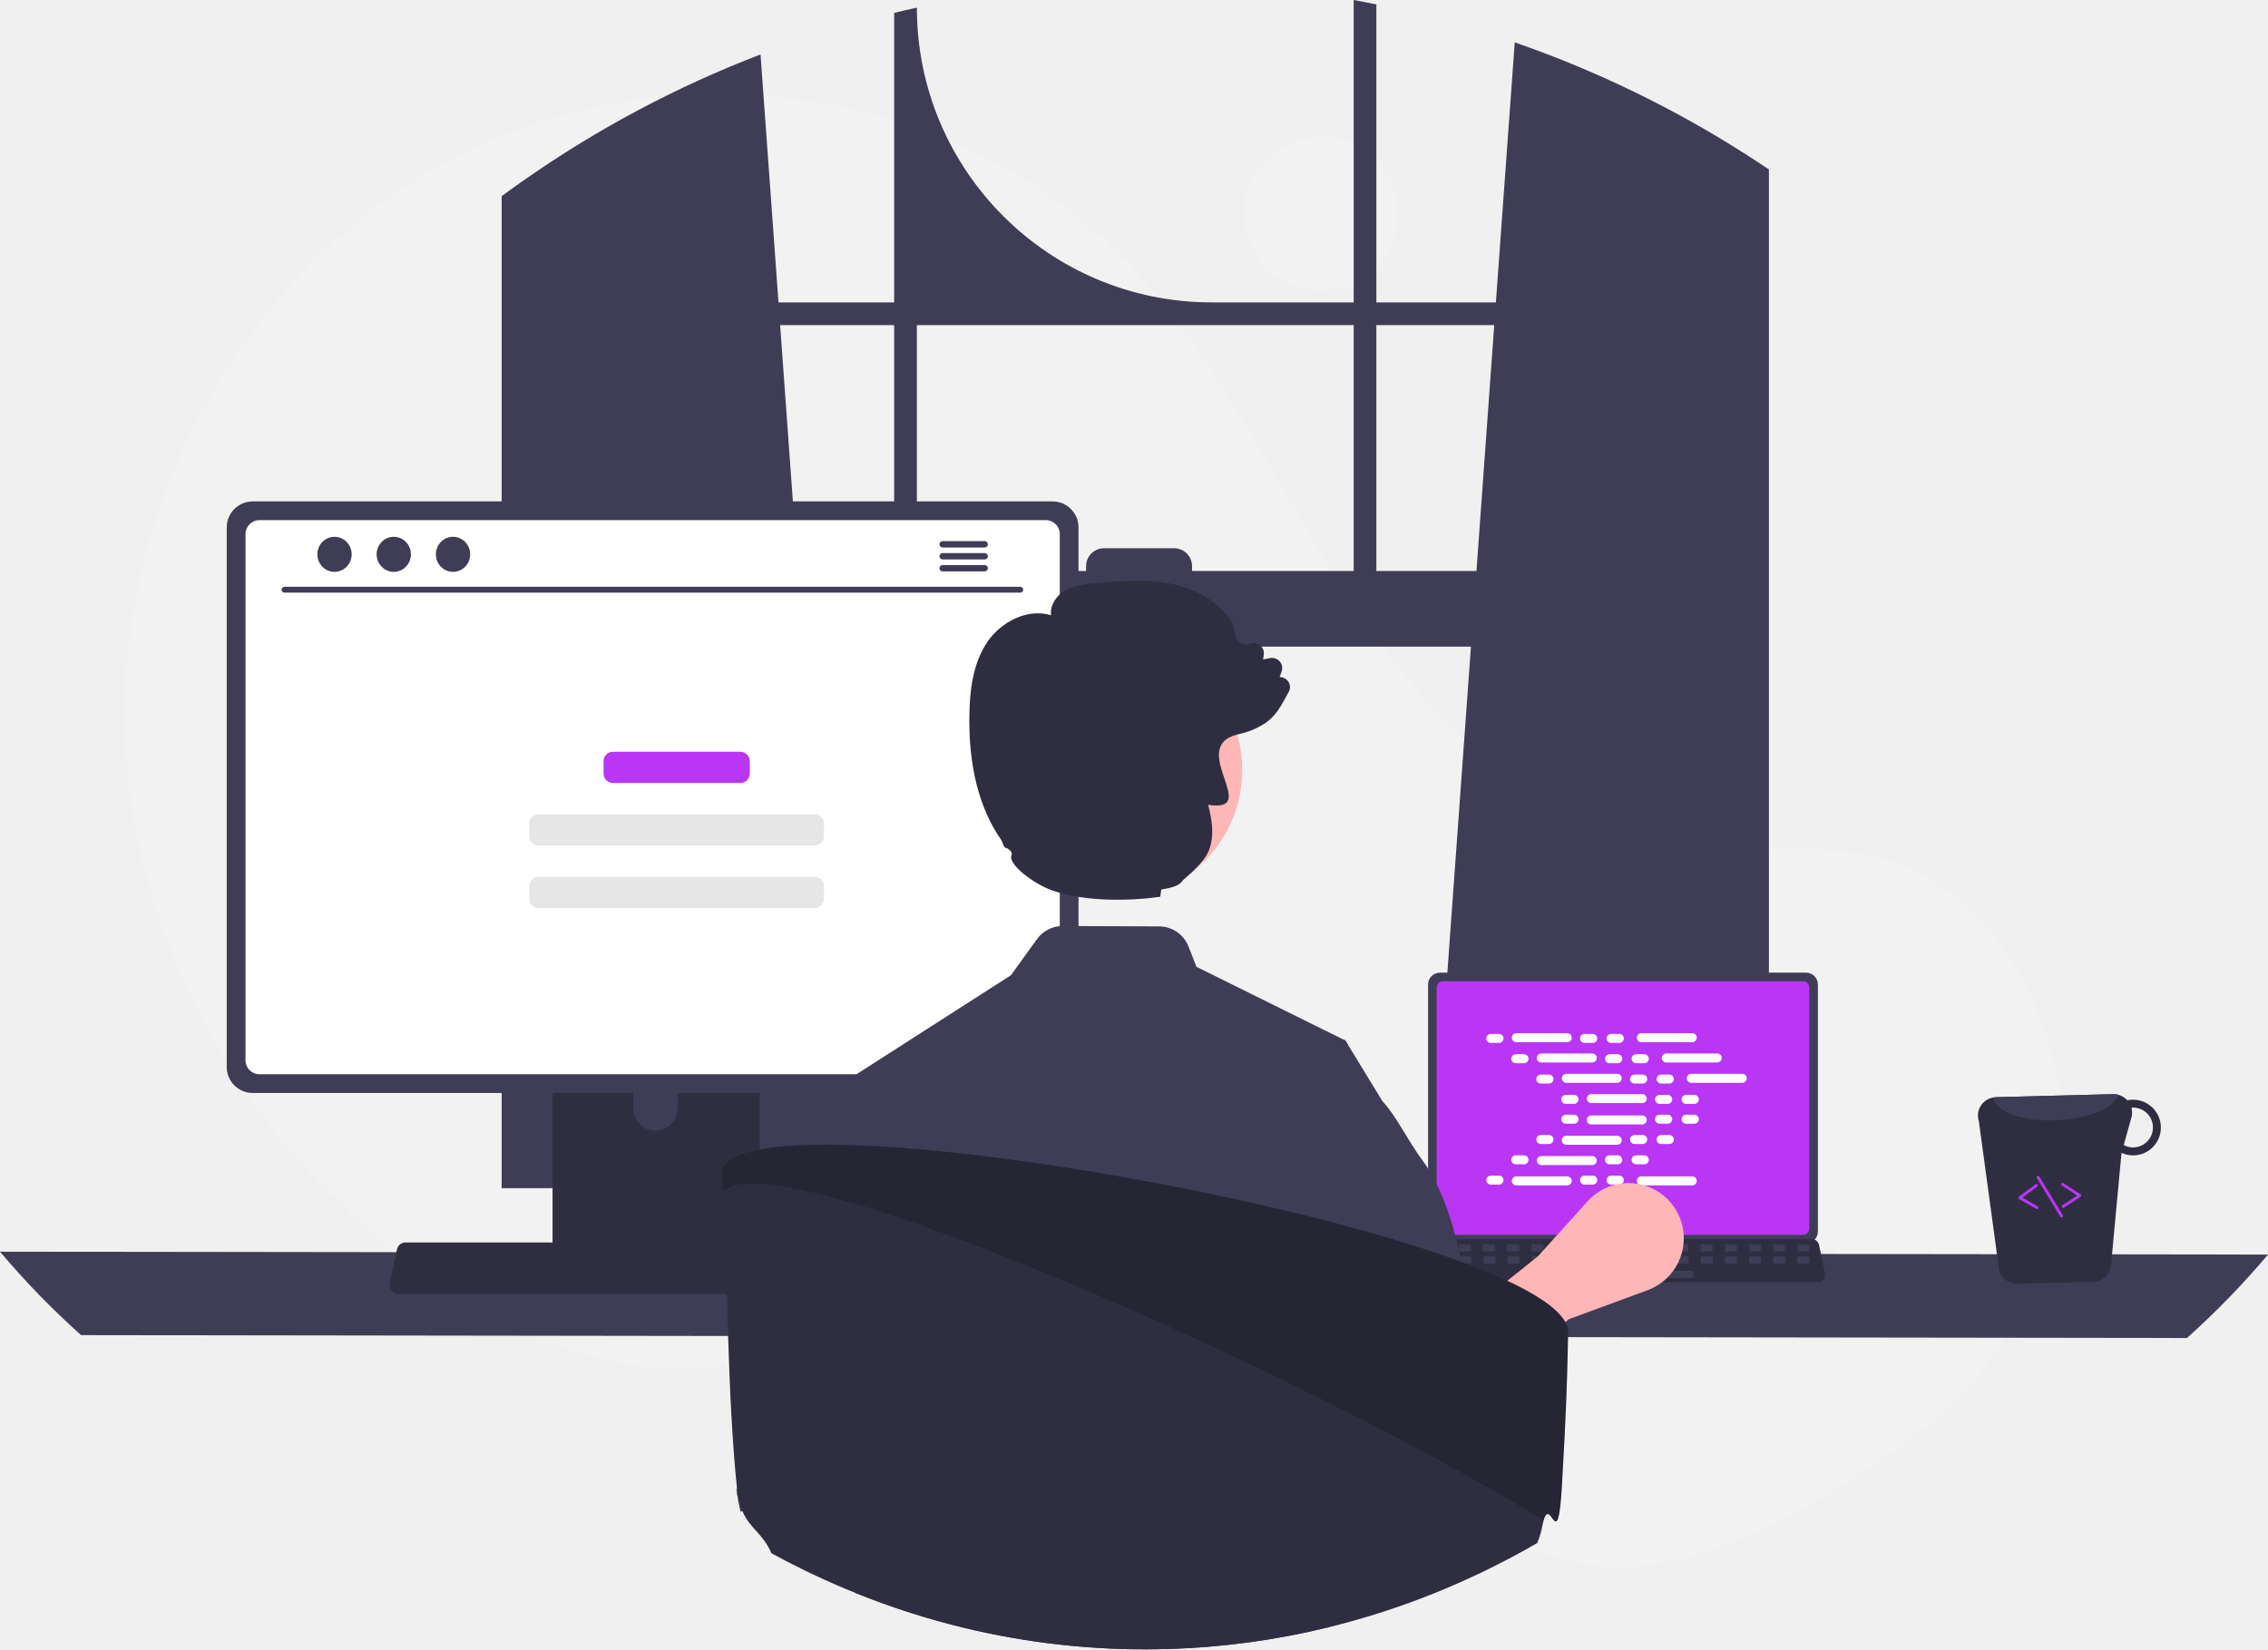
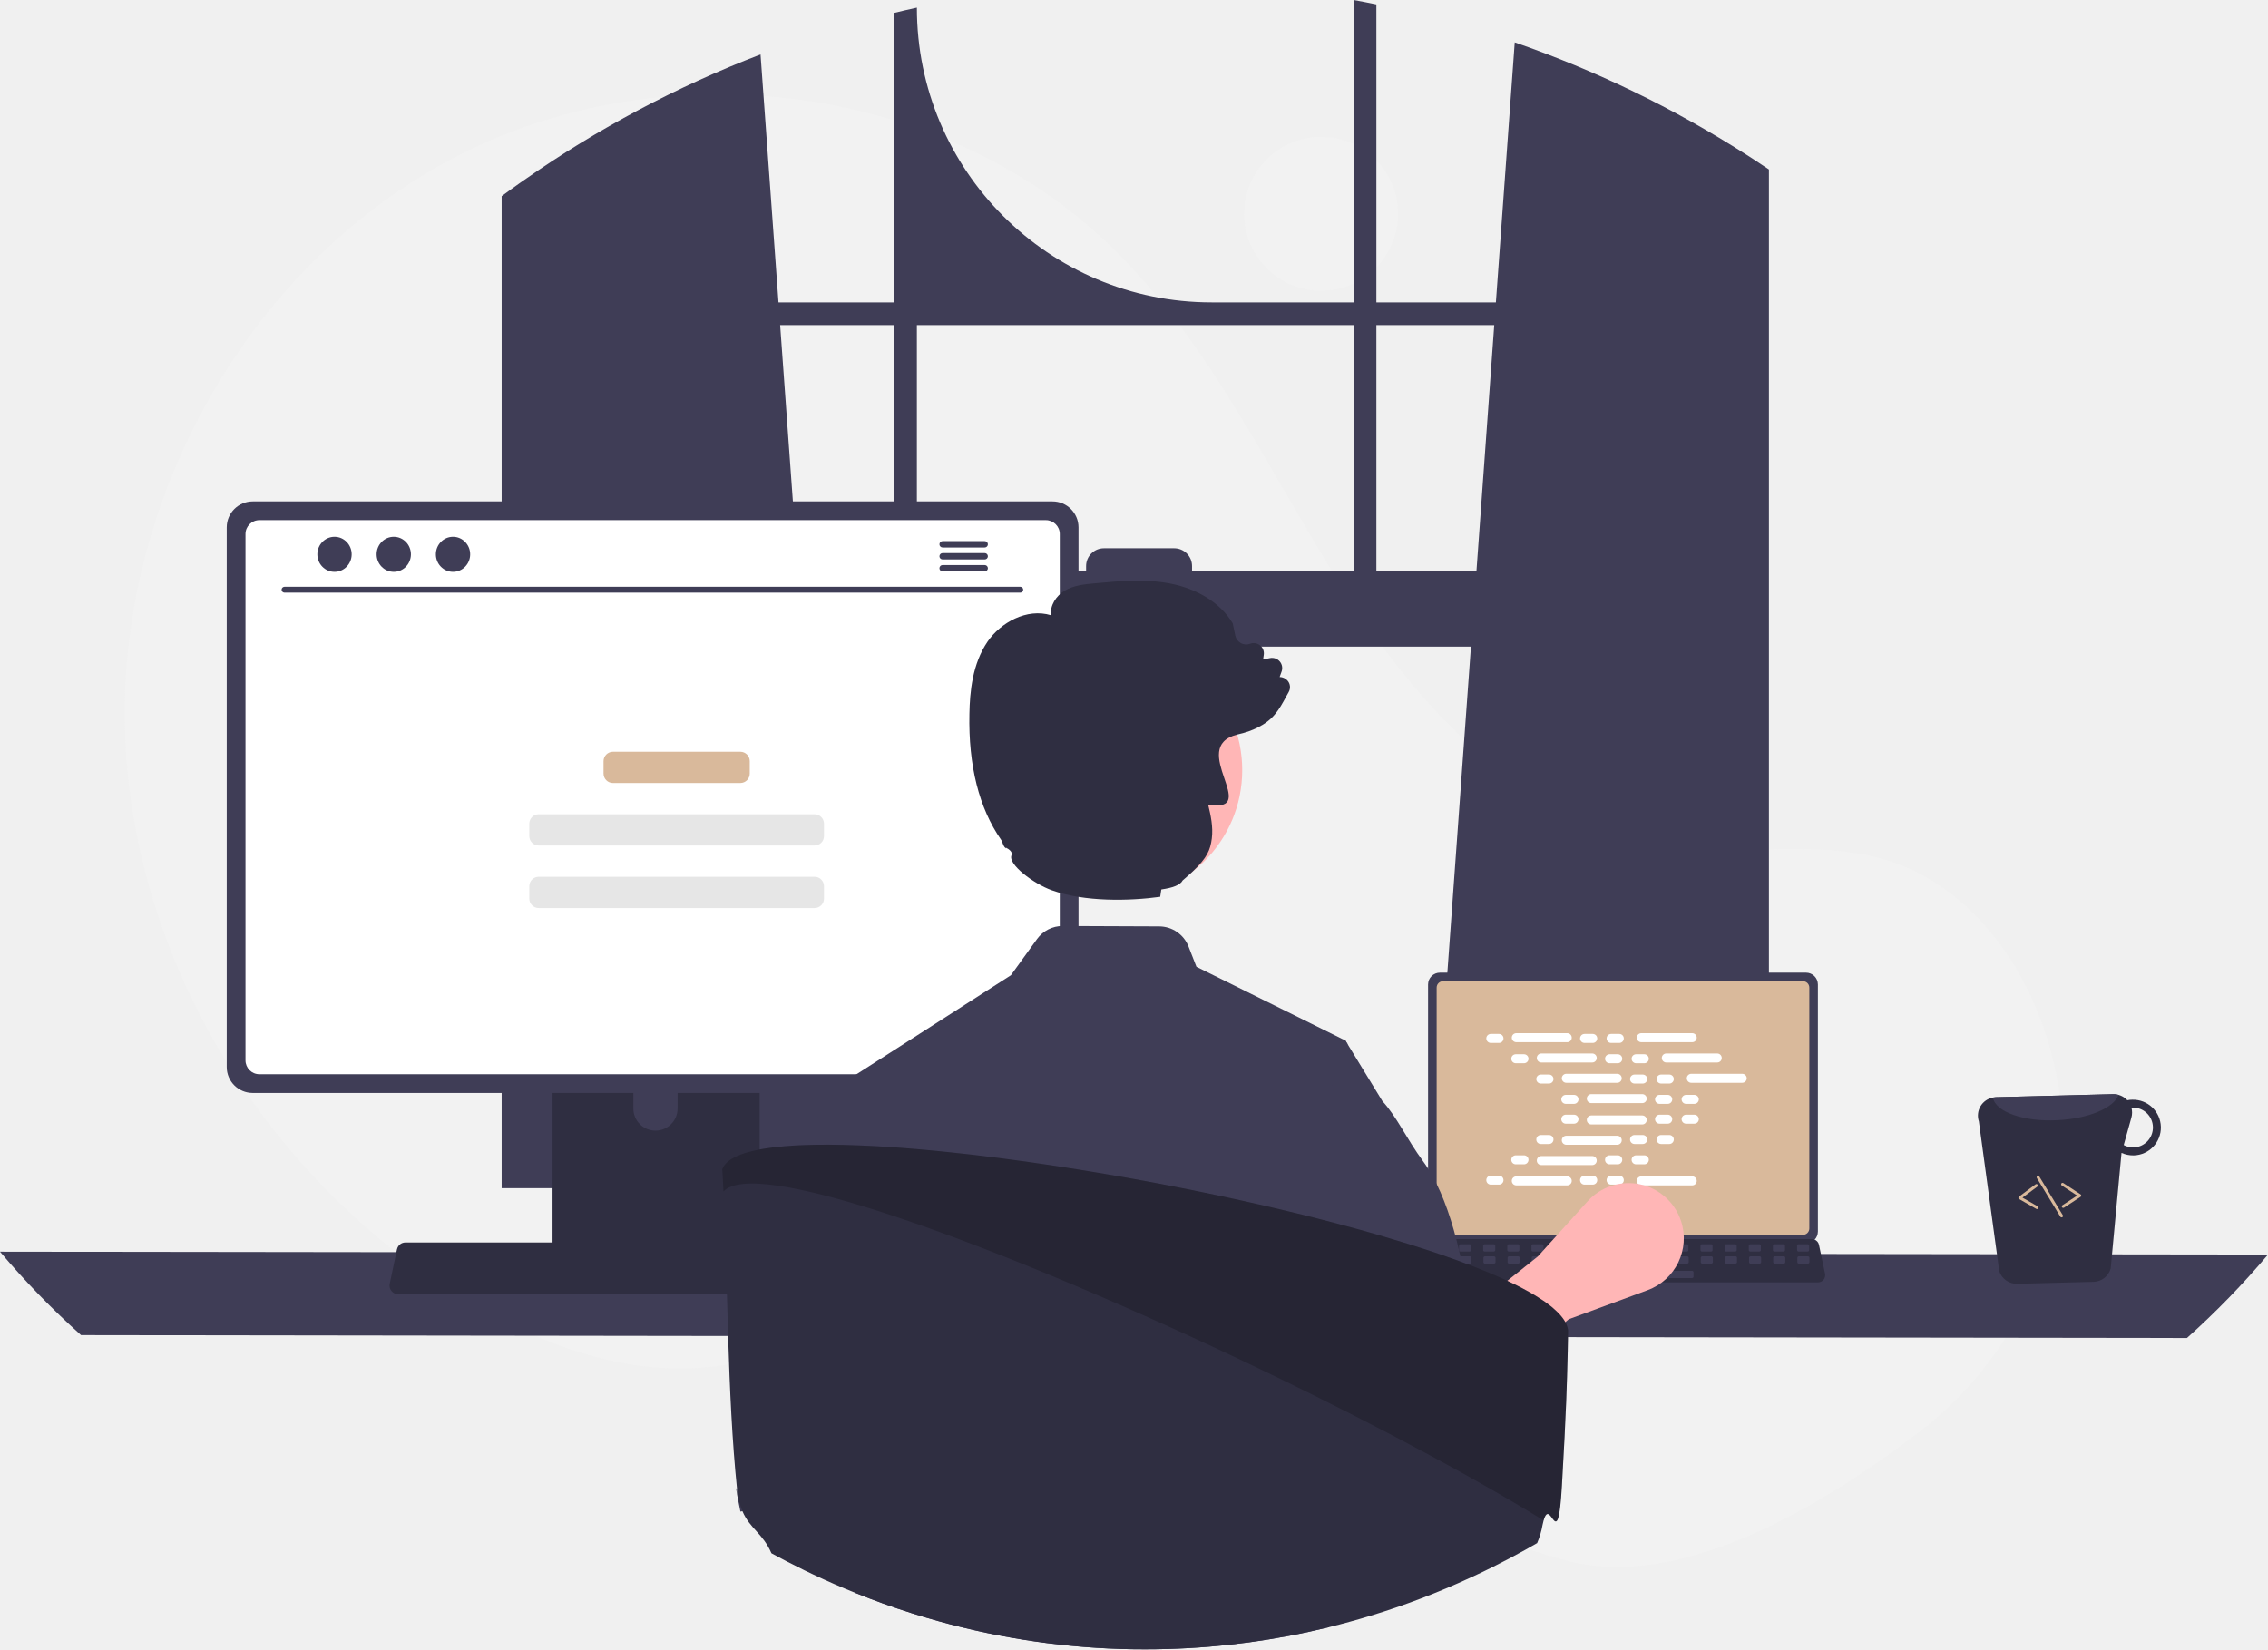
<svg xmlns="http://www.w3.org/2000/svg" data-name="Layer 1" width="786.82" height="572.258" viewBox="0 0 786.82 572.258">
  <circle cx="458.321" cy="74.182" r="26.701" fill="#f2f2f2" />
  <path d="M872.038,661.023c39.688-30.229,58.644-81.025,46.776-129.482q-.442-1.806-.934-3.604c-7.867-28.763-27.332-56.101-55.7-65.291-23.82-7.717-49.82-1.783-74.669-4.851-48.781-6.024-86.601-45.494-113.211-86.819-26.611-41.325-47.062-87.583-82.422-121.724-58.285-56.275-153.362-68.391-225.627-31.76C293.987,254.121,247.955,335.391,249.918,416.386c1.963,80.995,50.046,158.432,119.875,199.517,25.652,15.093,55.321,25.785,84.848,22.044,25.62-3.246,48.899-17.013,74.399-21.1,40.091-6.426,79.927,11.701,114.603,32.824,34.676,21.123,68.17,46.16,107.574,55.952C789.478,715.131,836.881,687.801,872.038,661.023Z" transform="translate(-206.59 -163.8711)" fill="#f2f2f2" />
  <path d="M815.016,219.191c-.87-.58-1.75-1.13-2.62-1.69a380.24,380.24,0,0,0-80.31-38.93l-6.54,90.22h-41.46v-103.39c-2.61-.54-5.24-1.05-7.87-1.53v104.92H626.946A102.27,102.27,0,0,1,524.676,166.521v-0c-2.64.57-5.26,1.18-7.88,1.83v100.44h-40.13l-6.23-86.03a380.858,380.858,0,0,0-81.94,43.53c-.44.3-.88.61-1.31.91-2.21,1.55-4.39,3.13-6.56,4.73v344.19h118.27l-2.09-28.95-11.5-158.95h231.59l-11.5,158.95-2.09,28.95h116.96v-353.45Q817.656,220.901,815.016,219.191Zm-298.22,142.78h-33.39l-6.17-85.3h39.56Zm159.42,0h-56.08v-1.69a6.18,6.18,0,0,0-6.19-6.18h-24.38a6.178,6.178,0,0,0-6.18,6.18v1.69h-58.71v-85.3h151.54Zm7.87,0v-85.3h40.89l-6.17,85.3Z" transform="translate(-206.59 -163.8711)" fill="#3f3d56" />
  <path d="M206.59,598.162a289.003,289.003,0,0,0,28.12,28.95l730.58,1a289.003,289.003,0,0,0,28.12-28.95Z" transform="translate(-206.59 -163.8711)" fill="#3f3d56" />
  <path d="M702.02,505.462v85.704a4.122,4.122,0,0,0,4.119,4.119H833.143a4.122,4.122,0,0,0,4.119-4.119v-85.704a4.124,4.124,0,0,0-4.119-4.115H706.139A4.124,4.124,0,0,0,702.02,505.462Z" transform="translate(-206.59 -163.8711)" fill="#3f3d56" />
-   <path d="M704.999,506.529V590.109a2.205,2.205,0,0,0,2.201,2.201H832.086a2.205,2.205,0,0,0,2.201-2.201V506.529a2.206,2.206,0,0,0-2.201-2.206H707.201A2.206,2.206,0,0,0,704.999,506.529Z" transform="translate(-206.59 -163.8711)" fill="#b936f5" />
+   <path d="M704.999,506.529V590.109a2.205,2.205,0,0,0,2.201,2.201H832.086a2.205,2.205,0,0,0,2.201-2.201V506.529a2.206,2.206,0,0,0-2.201-2.206H707.201A2.206,2.206,0,0,0,704.999,506.529Z" transform="translate(-206.59 -163.8711)" fill="#d9b99b" />
  <path d="M699.364,607.881a2.47,2.47,0,0,0,1.943.93H837.299a2.502,2.502,0,0,0,2.446-3.016l-2.111-10.027a2.507,2.507,0,0,0-1.558-1.818,2.425,2.425,0,0,0-.888-.168H703.41a2.424,2.424,0,0,0-.888.168,2.507,2.507,0,0,0-1.558,1.818l-2.111,10.027A2.501,2.501,0,0,0,699.364,607.881Z" transform="translate(-206.59 -163.8711)" fill="#2f2e41" />
  <rect x="830.034" y="595.588" width="4.188" height="2.513" rx="0.488" transform="translate(1457.666 1029.819) rotate(-180)" fill="#3f3d56" />
  <rect x="821.657" y="595.588" width="4.188" height="2.513" rx="0.488" transform="translate(1440.912 1029.819) rotate(-180)" fill="#3f3d56" />
  <rect x="813.28" y="595.588" width="4.188" height="2.513" rx="0.488" transform="translate(1424.158 1029.819) rotate(-180)" fill="#3f3d56" />
  <rect x="804.903" y="595.588" width="4.188" height="2.513" rx="0.488" transform="translate(1407.404 1029.819) rotate(-180)" fill="#3f3d56" />
  <rect x="796.526" y="595.588" width="4.188" height="2.513" rx="0.488" transform="translate(1390.65 1029.819) rotate(-180)" fill="#3f3d56" />
  <rect x="788.149" y="595.588" width="4.188" height="2.513" rx="0.488" transform="translate(1373.896 1029.819) rotate(-180)" fill="#3f3d56" />
  <rect x="779.772" y="595.588" width="4.188" height="2.513" rx="0.488" transform="translate(1357.142 1029.819) rotate(-180)" fill="#3f3d56" />
  <rect x="771.395" y="595.588" width="4.188" height="2.513" rx="0.488" transform="translate(1340.388 1029.819) rotate(-180)" fill="#3f3d56" />
  <rect x="763.018" y="595.588" width="4.188" height="2.513" rx="0.488" transform="translate(1323.634 1029.819) rotate(-180)" fill="#3f3d56" />
  <rect x="754.641" y="595.588" width="4.188" height="2.513" rx="0.488" transform="translate(1306.88 1029.819) rotate(-180)" fill="#3f3d56" />
  <rect x="746.264" y="595.588" width="4.188" height="2.513" rx="0.488" transform="translate(1290.126 1029.819) rotate(-180)" fill="#3f3d56" />
  <rect x="737.887" y="595.588" width="4.188" height="2.513" rx="0.488" transform="translate(1273.372 1029.819) rotate(-180)" fill="#3f3d56" />
  <rect x="729.51" y="595.588" width="4.188" height="2.513" rx="0.488" transform="translate(1256.618 1029.819) rotate(-180)" fill="#3f3d56" />
  <rect x="721.133" y="595.588" width="4.188" height="2.513" rx="0.488" transform="translate(1239.865 1029.819) rotate(-180)" fill="#3f3d56" />
  <rect x="712.756" y="595.588" width="4.188" height="2.513" rx="0.488" transform="translate(1223.111 1029.819) rotate(-180)" fill="#3f3d56" />
  <rect x="704.379" y="595.588" width="4.188" height="2.513" rx="0.488" transform="translate(1206.357 1029.819) rotate(-180)" fill="#3f3d56" />
  <rect x="830.133" y="599.777" width="4.188" height="2.513" rx="0.488" transform="translate(1457.864 1038.196) rotate(-180)" fill="#3f3d56" />
  <rect x="821.756" y="599.777" width="4.188" height="2.513" rx="0.488" transform="translate(1441.11 1038.196) rotate(-180)" fill="#3f3d56" />
  <rect x="813.379" y="599.777" width="4.188" height="2.513" rx="0.488" transform="translate(1424.356 1038.196) rotate(-180)" fill="#3f3d56" />
  <rect x="805.002" y="599.777" width="4.188" height="2.513" rx="0.488" transform="translate(1407.602 1038.196) rotate(-180)" fill="#3f3d56" />
  <rect x="796.625" y="599.777" width="4.188" height="2.513" rx="0.488" transform="translate(1390.848 1038.196) rotate(-180)" fill="#3f3d56" />
  <rect x="788.248" y="599.777" width="4.188" height="2.513" rx="0.488" transform="translate(1374.094 1038.196) rotate(-180)" fill="#3f3d56" />
  <rect x="779.871" y="599.777" width="4.188" height="2.513" rx="0.488" transform="translate(1357.34 1038.196) rotate(-180)" fill="#3f3d56" />
  <rect x="771.494" y="599.777" width="4.188" height="2.513" rx="0.488" transform="translate(1340.586 1038.196) rotate(-180)" fill="#3f3d56" />
  <rect x="763.117" y="599.777" width="4.188" height="2.513" rx="0.488" transform="translate(1323.832 1038.196) rotate(-180)" fill="#3f3d56" />
  <rect x="754.74" y="599.777" width="4.188" height="2.513" rx="0.488" transform="translate(1307.078 1038.196) rotate(-180)" fill="#3f3d56" />
  <rect x="746.363" y="599.777" width="4.188" height="2.513" rx="0.488" transform="translate(1290.324 1038.196) rotate(-180)" fill="#3f3d56" />
  <rect x="737.986" y="599.777" width="4.188" height="2.513" rx="0.488" transform="translate(1273.57 1038.196) rotate(-180)" fill="#3f3d56" />
  <rect x="729.609" y="599.777" width="4.188" height="2.513" rx="0.488" transform="translate(1256.816 1038.196) rotate(-180)" fill="#3f3d56" />
  <rect x="721.232" y="599.777" width="4.188" height="2.513" rx="0.488" transform="translate(1240.062 1038.196) rotate(-180)" fill="#3f3d56" />
  <rect x="712.855" y="599.777" width="4.188" height="2.513" rx="0.488" transform="translate(1223.309 1038.196) rotate(-180)" fill="#3f3d56" />
  <rect x="704.478" y="599.777" width="4.188" height="2.513" rx="0.488" transform="translate(1206.555 1038.196) rotate(-180)" fill="#3f3d56" />
  <rect x="760.604" y="604.803" width="33.508" height="2.513" rx="0.488" transform="translate(1348.126 1048.248) rotate(-180)" fill="#3f3d56" />
  <rect x="515.631" y="358.737" width="5.966" height="3.122" rx="1.561" fill="#fff" />
  <rect x="548.154" y="358.737" width="5.966" height="3.122" rx="1.561" fill="#fff" />
  <rect x="557.369" y="358.737" width="5.966" height="3.122" rx="1.561" fill="#fff" />
  <rect x="524.477" y="358.477" width="20.796" height="3.122" rx="1.561" fill="#fff" />
  <rect x="567.841" y="358.477" width="20.796" height="3.122" rx="1.561" fill="#fff" />
  <rect x="524.304" y="365.784" width="5.966" height="3.122" rx="1.561" fill="#fff" />
  <rect x="556.827" y="365.784" width="5.966" height="3.122" rx="1.561" fill="#fff" />
  <rect x="566.042" y="365.784" width="5.966" height="3.122" rx="1.561" fill="#fff" />
  <rect x="533.15" y="365.523" width="20.796" height="3.122" rx="1.561" fill="#fff" />
  <rect x="576.514" y="365.523" width="20.796" height="3.122" rx="1.561" fill="#fff" />
  <rect x="532.977" y="372.83" width="5.966" height="3.122" rx="1.561" fill="#fff" />
  <rect x="565.5" y="372.83" width="5.966" height="3.122" rx="1.561" fill="#fff" />
  <rect x="574.715" y="372.83" width="5.966" height="3.122" rx="1.561" fill="#fff" />
  <rect x="541.823" y="372.57" width="20.796" height="3.122" rx="1.561" fill="#fff" />
  <rect x="585.187" y="372.57" width="20.796" height="3.122" rx="1.561" fill="#fff" />
  <rect x="541.649" y="379.877" width="5.966" height="3.122" rx="1.561" fill="#fff" />
  <rect x="574.172" y="379.877" width="5.966" height="3.122" rx="1.561" fill="#fff" />
  <rect x="583.387" y="379.877" width="5.966" height="3.122" rx="1.561" fill="#fff" />
  <rect x="550.496" y="379.617" width="20.796" height="3.122" rx="1.561" fill="#fff" />
  <rect x="548.154" y="407.898" width="5.966" height="3.122" rx="1.561" fill="#fff" />
  <rect x="557.369" y="407.898" width="5.966" height="3.122" rx="1.561" fill="#fff" />
  <rect x="567.841" y="408.158" width="20.796" height="3.122" rx="1.561" fill="#fff" />
  <rect x="515.631" y="407.898" width="5.966" height="3.122" rx="1.561" fill="#fff" />
  <rect x="524.477" y="408.158" width="20.796" height="3.122" rx="1.561" fill="#fff" />
  <rect x="524.304" y="400.851" width="5.966" height="3.122" rx="1.561" fill="#fff" />
  <rect x="556.827" y="400.851" width="5.966" height="3.122" rx="1.561" fill="#fff" />
  <rect x="566.042" y="400.851" width="5.966" height="3.122" rx="1.561" fill="#fff" />
  <rect x="533.15" y="401.111" width="20.796" height="3.122" rx="1.561" fill="#fff" />
  <rect x="532.977" y="393.804" width="5.966" height="3.122" rx="1.561" fill="#fff" />
  <rect x="565.5" y="393.804" width="5.966" height="3.122" rx="1.561" fill="#fff" />
  <rect x="574.715" y="393.804" width="5.966" height="3.122" rx="1.561" fill="#fff" />
  <rect x="541.823" y="394.064" width="20.796" height="3.122" rx="1.561" fill="#fff" />
  <rect x="541.649" y="386.758" width="5.966" height="3.122" rx="1.561" fill="#fff" />
  <rect x="574.172" y="386.758" width="5.966" height="3.122" rx="1.561" fill="#fff" />
  <rect x="583.387" y="386.758" width="5.966" height="3.122" rx="1.561" fill="#fff" />
  <rect x="550.496" y="387.018" width="20.796" height="3.122" rx="1.561" fill="#fff" />
  <path d="M711.507,654.353l-13.35-21.102,41.902-33.403,17.295-19.161a19.161,19.161,0,0,1,32.418,6.828h0a19.161,19.161,0,0,1-11.57,23.991l-27.349,10.075Z" transform="translate(-206.59 -163.8711)" fill="#ffb6b6" />
  <path d="M398.28,501.352v102.56h71.85v-102.56a3.448,3.448,0,0,0-2.43-3.3,3.175,3.175,0,0,0-1.03-.16H401.75A3.463,3.463,0,0,0,398.28,501.352Zm28.04,35.24a7.67,7.67,0,0,1,15.34,0v11.9a7.67,7.67,0,0,1-15.34,0Z" transform="translate(-206.59 -163.8711)" fill="#2f2e41" />
  <path d="M398.06,600.632v9.89a1.946,1.946,0,0,0,1.93,1.94h68.43a1.94,1.94,0,0,0,1.93-1.94v-9.89Z" transform="translate(-206.59 -163.8711)" fill="#3f3d56" />
  <path d="M285.25,346.832V534.092a9.007,9.007,0,0,0,9,9h277.5a9.007,9.007,0,0,0,9-9V346.832a9.011,9.011,0,0,0-9-8.99H294.25A9.012,9.012,0,0,0,285.25,346.832Z" transform="translate(-206.59 -163.8711)" fill="#3f3d56" />
  <path d="M291.76,349.162v182.62a4.818,4.818,0,0,0,4.81,4.81H569.44a4.818,4.818,0,0,0,4.81-4.81v-182.62a4.82,4.82,0,0,0-4.81-4.82H296.57A4.821,4.821,0,0,0,291.76,349.162Z" transform="translate(-206.59 -163.8711)" fill="#fff" />
  <path d="M342.4,611.792a2.948,2.948,0,0,0,2.32,1.11h162.34a2.987,2.987,0,0,0,2.92-3.6l-2.52-11.97a2.993,2.993,0,0,0-1.86-2.17,2.895,2.895,0,0,0-1.06-.2H347.23a2.894,2.894,0,0,0-1.06.2,2.992,2.992,0,0,0-1.86,2.17l-2.52,11.97A2.985,2.985,0,0,0,342.4,611.792Z" transform="translate(-206.59 -163.8711)" fill="#2f2e41" />
  <path d="M560.585,369.499H305.261a1.016,1.016,0,0,1,0-2.031H560.585a1.016,1.016,0,0,1,0,2.031Z" transform="translate(-206.59 -163.8711)" fill="#3f3d56" />
  <ellipse cx="116.051" cy="192.33" rx="5.95" ry="6.083" fill="#3f3d56" />
  <ellipse cx="136.607" cy="192.33" rx="5.95" ry="6.083" fill="#3f3d56" />
  <ellipse cx="157.163" cy="192.33" rx="5.95" ry="6.083" fill="#3f3d56" />
  <path d="M548.206,351.622h-14.6a1.105,1.105,0,0,0,0,2.21h14.6a1.105,1.105,0,0,0,0-2.21Z" transform="translate(-206.59 -163.8711)" fill="#3f3d56" />
  <path d="M548.206,355.772h-14.6a1.105,1.105,0,0,0,0,2.21h14.6a1.105,1.105,0,0,0,0-2.21Z" transform="translate(-206.59 -163.8711)" fill="#3f3d56" />
  <path d="M548.206,359.922h-14.6a1.105,1.105,0,0,0,0,2.21h14.6a1.105,1.105,0,0,0,0-2.21Z" transform="translate(-206.59 -163.8711)" fill="#3f3d56" />
  <path d="M900.186,604.972a6.416,6.416,0,0,0,6.183,4.331l26.492-.682a6.329,6.329,0,0,0,5.981-4.657l3.749-40.087a9.794,9.794,0,0,0,4.238.871,9.661,9.661,0,1,0-.485-19.317,8.184,8.184,0,0,0-1.736.181,6.548,6.548,0,0,0-4.874-2.103l-40.751,1.052a5.853,5.853,0,0,0-1.005.125,6.365,6.365,0,0,0-4.873,8.265Zm43.173-43.817,2.668-9.553a6.506,6.506,0,0,0,.02-3.375c.129-0.0.244-.062.373-.062a6.91,6.91,0,0,1,.324,13.817A6.505,6.505,0,0,1,943.359,561.156Z" transform="translate(-206.59 -163.8711)" fill="#2f2e41" />
  <path d="M897.978,544.686c.868,4.964,10.629,8.454,22.366,7.847,10.793-.497,19.617-4.287,21.234-8.778a6.025,6.025,0,0,0-1.844-.246l-40.751,1.052A5.853,5.853,0,0,0,897.978,544.686Z" transform="translate(-206.59 -163.8711)" fill="#3f3d56" />
-   <path d="M922.494,582.944a.497.497,0,0,0,.151-.066l5.753-3.766a.499.499,0,0,0,0-.836l-5.98-3.917a.5.5,0,1,0-.548.836l5.341,3.498-5.114,3.348a.5.5,0,0,0,.396.903Z" transform="translate(-206.59 -163.8711)" fill="#b936f5" />
-   <path d="M913.408,583.363a.5.5,0,0,0,.126-.918l-5.303-3.04,5.126-3.807a.5.5,0,1,0-.596-.802l-5.739,4.263a.5.5,0,0,0,.049.835l5.965,3.42A.5.5,0,0,0,913.408,583.363Z" transform="translate(-206.59 -163.8711)" fill="#b936f5" />
-   <path d="M921.922,586.244a.482.482,0,0,0,.137-.058.5.5,0,0,0,.168-.687l-8.155-13.408a.5.5,0,0,0-.854.521l8.155,13.408A.5.5,0,0,0,921.922,586.244Z" transform="translate(-206.59 -163.8711)" fill="#b936f5" />
-   <rect x="209.385" y="260.827" width="50.719" height="10.846" rx="3.264" fill="#b936f5" />
+   <path d="M922.494,582.944a.497.497,0,0,0,.151-.066l5.753-3.766a.499.499,0,0,0,0-.836l-5.98-3.917a.5.5,0,1,0-.548.836l5.341,3.498-5.114,3.348a.5.5,0,0,0,.396.903Z" transform="translate(-206.59 -163.8711)" fill="#d9b99b" />
+   <path d="M913.408,583.363a.5.5,0,0,0,.126-.918l-5.303-3.04,5.126-3.807a.5.5,0,1,0-.596-.802l-5.739,4.263a.5.5,0,0,0,.049.835l5.965,3.42A.5.5,0,0,0,913.408,583.363Z" transform="translate(-206.59 -163.8711)" fill="#d9b99b" />
+   <path d="M921.922,586.244a.482.482,0,0,0,.137-.058.5.5,0,0,0,.168-.687l-8.155-13.408a.5.5,0,0,0-.854.521l8.155,13.408A.5.5,0,0,0,921.922,586.244Z" transform="translate(-206.59 -163.8711)" fill="#d9b99b" />
+   <rect x="209.385" y="260.827" width="50.719" height="10.846" rx="3.264" fill="#d9b99b" />
  <rect x="183.626" y="282.519" width="102.236" height="10.846" rx="3.264" fill="#e6e6e6" />
  <rect x="183.626" y="304.21" width="102.236" height="10.846" rx="3.264" fill="#e6e6e6" />
  <path d="M497.301,540.717l.217.684.011.023,6.525,19.838,7.506,22.861,14.123,42.961.137,6.673v.023l1.049,53.684-2.909,7.278,3.274,11.932s-1.506-18.037-9.582-7.679c-4.574,5.886-9.925,11.91-14.317,17.556q9.6,3.884,19.507,7.027c1.426.456,2.863.89,4.301,1.323q.462.137.924.274a266.863,266.863,0,0,0,67.351,10.826c1.186.034,2.35.057,3.479.08.399.011.787.023,1.175.023,1.278.011,2.544.023,3.822.023q3.867,0,7.7-.114a266.853,266.853,0,0,0,56.091-7.586c-.125-7.586-.468-16.45-.958-25.918-.228-4.643-5.35-9.674-5.658-14.533-.217-3.65,4.381-7.084,4.141-10.792-1.551-22.827-3.491-14.064-4.928-30.229q-.222-2.379-.411-4.552c-.924-10.381-1.563-16.872-1.563-16.872l6.137-38.683,9.639-60.734-.742-1.221-.833-.411-50.844-25.165-2.761-7.073a10.979,10.979,0,0,0-10.141-6.947l-33.493-.137a10.931,10.931,0,0,0-8.909,4.529l-9.069,12.56Z" transform="translate(-206.59 -163.8711)" fill="#3f3d56" />
  <path d="M533.407,617.525,525.82,633.758l-5.179,11.088-8.909,46.646-4.46,4.734L503.45,679.467l-39.998,8.881c-1.312-7.29-.351.247-1.161-7.75.228-.228.468-.456.707-.685.639-.593,1.175-1.152,1.164-1.688-.456-27.584.913-74.526,12.343-102.966a60.053,60.053,0,0,1,7.027-13.107c.228-.308.445-.616.662-.924,5.27-7.381,8.601-14.647,13.324-19.815v-.011a.53.53,0,0,0,.08-.08.157.157,0,0,0,.046-.034l32.443-17.203,1.392,39.105.992,28.109Z" transform="translate(-206.59 -163.8711)" fill="#3f3d56" />
  <path d="M650.391,622.135l9.476,20.275,3.307,7.061,8.907,46.642,4.446,4.723,3.83-16.755,1.8-.369,32.459-6.722,9.461,30.046a17.984,17.984,0,0,0-3.261-22.506c-.646-.585-1.184-1.154-1.169-1.692.538-32.443-1.446-91.684-19.367-116.066-5.692-7.738-9.107-15.445-14.076-20.829-.015-.015-.015-.031-.031-.031L674.081,526.114l-.738-1.215-.831-.415Z" transform="translate(-206.59 -163.8711)" fill="#3f3d56" />
  <circle id="a657ec4b-47ce-4d2a-9c58-81a811696ca9" data-name="Ellipse 5" cx="386.397" cy="267.201" r="44.558" fill="#ffb6b6" />
  <path d="M653.212,399.948a3.759,3.759,0,0,0-2.69-1.19l.67-1.86a3.528,3.528,0,0,0-3.96-4.7l-2.44.47.23-1.63a3.534,3.534,0,0,0-4.73-3.82,3.766,3.766,0,0,1-3.24-.23,3.846,3.846,0,0,1-1.92-2.61l-.85-4.1-.09-.22c-4.14-6.9-12.1-11.92-21.84-13.76-8.67-1.65-17.56-.81-26.13-.02-3.4.32-7.24.68-10.44,2.64-2.72,1.68-5.02,5.04-4.55,8.43-8.45-2.59-17.51,2.58-22,9.1-5.32,7.76-6.19,17.48-6.33,25.08-.38,17.98,3.33,32.69,11,43.73.56.8.7,2.47,1.81,3.03l-.23-.37c1.24.62,2.5,1.62,2.03,2.69-1.35,3.08,7.62,9.89,13.94,12.14,11.53,4.11,26.86,3.76,37.64,2.28l.38-2.55c3.89-.53,6.63-1.54,7.4-3.12,1.36-1.16,2.52-2.2,3.53-3.16l.01-.01c.02-.02.06-.05.08-.07,4.87-4.67,6-7.33,6.51-11.38.49-3.97-.38-8-1.27-11.63,18.74,2.9-7.38-19.96,10.08-24.38a5.434,5.434,0,0,1,.61-.15c.51-.12,1.02-.24,1.51-.38a26.448,26.448,0,0,0,6.72-2.87c4.88-2.97,6.49-6.91,9.01-11.35A3.427,3.427,0,0,0,653.212,399.948Z" transform="translate(-206.59 -163.8711)" fill="#2f2e41" />
  <path d="M750.582,625.308c-.01,1.75-.03,4.2-.11,7.23q-.015.63-.03,1.29c-.13,5.57-.26,10.24-.47,15.43-.01.36-.02.71-.04,1.07-.28,7.24-.72,15.67-1.48,29.02-1.41,24.66-3.87,3.39-6.34,12.04-.12.43-.25.94-.37,1.54a27.916,27.916,0,0,1-1.88,6.33c-1.31.78-2.66,1.53-3.99,2.28-3.79,2.11-7.64,4.14-11.52,6.07-2.18,1.08-4.37,2.14-6.57,3.16-.35.16-.69.32-1.03.47a270.887,270.887,0,0,1-34.75,13.26c-2.32.7-4.63,1.38-6.97,2.01-2.44.68-4.88,1.32-7.35,1.92a266.893,266.893,0,0,1-56.09,7.59c-2.55.08-5.12.11-7.7.11-1.28,0-2.54-.01-3.82-.02-.39,0-.78-.01-1.17-.02-1.13-.03-2.3-.05-3.48-.08a266.663,266.663,0,0,1-67.35-10.83l-.93-.27c-1.44-.44-2.87-.87-4.3-1.33q-9.9-3.135-19.51-7.02-7.335-2.955-14.5-6.34a.339.339,0,0,1-.12-.06c-1-.46-2.01-.94-3.01-1.43-.13-.07-.27-.14-.41-.21q-5.595-2.73-11.07-5.72c-3.07-7.05-7.39-8.4-10.07-14.6a25.874,25.874,0,0,1-1.68-5.74c0-.02-.01-.04-.01-.07.28,3.72-1.19-6.6-.01-.04-.01-.12-.02-.25-.03-.4-.03-.36-.07-.8-.13-1.35-3.43-33.49-3.21-71.79-4.7-103.35q-.15-3.06-.31-5.86c-.03-.62-.07-1.23-.11-1.83.07-.18.15-.37.24-.55a1.002,1.002,0,0,1,.07-.15,1.623,1.623,0,0,1,.1-.18c.02-.03.05-.07.07-.1a.917.917,0,0,1,.05-.1c.09-.14.19-.29.3-.43.05-.06.09-.11.14-.16a.808.808,0,0,1,.12-.14.637.637,0,0,1,.11-.13c.04-.04.08-.09.13-.14a.302.302,0,0,1,.08-.08,2.033,2.033,0,0,1,.26-.25,9.624,9.624,0,0,1,1.14-.9c.14-.09.29-.18.43-.28a19.135,19.135,0,0,1,3.17-1.52c.38-.14.76-.27,1.17-.41.15-.04.29-.09.44-.14.22-.07.44-.14.67-.19,1.14-.34,2.37-.63,3.7-.9.16-.03.33-.06.5-.1.24-.05.49-.09.74-.13.34-.06.69-.12,1.04-.18,2.97-.47,6.34-.82,10.06-1.05q.525-.03,1.05-.06c.41-.02.82-.04,1.24-.06.35-.02.71-.03,1.07-.04.35-.02.71-.03,1.08-.04,1.01-.03,2.05-.06,3.11-.08,3.02-.06,6.2-.04,9.54.03,1.55.04,3.13.08,4.75.15.11,0,.21.01.31.01,1.41.05,2.83.11,4.29.19,1.02.05,2.05.1,3.08.16.97.06,1.95.12,2.94.19.77.04,1.54.1,2.32.15.66.05,1.32.1,1.98.14l.9.06c.49.04.98.07,1.48.12,1.1.09,2.2.18,3.32.27,1.11.1,2.24.2,3.37.3s2.27.21,3.41.32c.12.01.23.02.34.03,1.04.11,2.08.21,3.13.32.24.02.49.04.73.07,1.001.101,2.022.218,3.032.326.31.033.618.066.929.1.791.086,1.572.161,2.368.254,1.05.12,2.12.23,3.16.37.81.09,1.62.18,2.43.28,1.27.15,2.56.31,3.85.48.49.06.98.12,1.47.19,3.68.46,7.4.97,11.18,1.5,5.73.81,11.55,1.69,17.41,2.64q8.805,1.425,17.71,3.01c1.5.27,3,.54,4.51.82q1.02.195,2.04.39c1.16.21,2.32.43,3.48.65,1.16.22,2.32.44,3.48.67,1.38.27,2.77.54,4.15.81,9.09,1.8,18.13,3.72,26.95,5.73,1.45.33,2.9.67,4.34,1q4.32,1.005,8.56,2.04c.78.18,1.55.37,2.32.56,1.92.48,3.84.96,5.73,1.45l.33.09c1.39.34,2.75.69,4.11,1.05q4.815,1.26,9.47,2.55,3.09.855,6.11,1.73c3.01.87,5.96,1.75,8.83,2.64.71.22,1.42.44,2.12.65,2.1.65,4.17,1.31,6.18,1.97,1.6.52,3.16,1.05,4.7,1.58q2.31.795,4.53,1.59c.95.34,1.89.7,2.83,1.04,1.35.5,2.68,1,3.98,1.5.4.15.79.31,1.18.46.25.11.49.2.73.3.47.19.95.37,1.41.56.47.18.93.37,1.39.57.45.18.91.37,1.35.56.45.18.89.37,1.33.57.37.15.73.31,1.08.47.71.31,1.42.62,2.11.94.34.16.68.31,1.02.47l.78.36c.11.06.22.11.33.16.25.12.51.25.76.37.58.27,1.15.56,1.71.83.75.38,1.48.76,2.18,1.13.71.38,1.4.76,2.06,1.13.11.06.21.12.32.18.15.08.3.17.45.25.51.29,1,.59,1.49.88.96.59,1.87,1.17,2.72,1.75.19.13.37.26.56.38.63.45,1.23.89,1.79,1.34,0,.01,0,.01.01.01.19.14.37.29.55.43.15.14.31.26.46.4.52.45,1,.88,1.44,1.32a5.667,5.667,0,0,1,.42.43,1.208,1.208,0,0,1,.16.16c.2.2.38.4.55.6a.553.553,0,0,1,.07.09c.24.28.46.56.67.84.1.14.21.28.3.42.12.17.24.35.34.52.09.14.17.29.25.43a7.257,7.257,0,0,1,.54,1.13,5.241,5.241,0,0,1,.27.82A5.844,5.844,0,0,1,750.582,625.308Z" transform="translate(-206.59 -163.8711)" fill="#2f2e41" />
  <path d="M750.582,625.308c-.01,1.75-.03,4.2-.11,7.23-.01.42-.03.85-.04,1.29-.1,4.25-.25,9.5-.46,15.43-.01.36-.02.71-.04,1.07-.28,7.24-.72,15.67-1.48,29.02-1.41,24.66-3.87,3.39-6.34,12.04-6.86-4.22-14.38-8.64-22.42-13.18q-2.175-1.23-4.39-2.47c-16.08-8.97-34.04-18.37-52.79-27.68-.74-.37-1.49-.74-2.23-1.1-42.95-21.23-89.83-41.88-127.81-55.66-7.33-2.66-14.33-5.06-20.91-7.17-13.86-4.43-25.84-7.53-35.06-8.87-9.6-1.4-16.23-.9-18.91,1.99q-.15-3.06-.31-5.86-.06-.93-.12-1.83c.062-.165.142-.322.22-.48.011-.023.019-.047.03-.07a1.002,1.002,0,0,1,.07-.15,1.623,1.623,0,0,1,.1-.18,1.06,1.06,0,0,1,.12-.2c.09-.14.19-.29.3-.43a3.483,3.483,0,0,1,.26-.3.637.637,0,0,1,.11-.13c.04-.04.08-.09.13-.14a.302.302,0,0,1,.08-.08,2.033,2.033,0,0,1,.26-.25,9.624,9.624,0,0,1,1.14-.9c.14-.09.29-.18.43-.28a19.135,19.135,0,0,1,3.17-1.52c.38-.14.76-.27,1.17-.41.15-.04.29-.09.44-.14.22-.07.44-.14.67-.19,1.14-.34,2.37-.63,3.7-.9.4-.08.82-.16,1.24-.23.34-.06.69-.12,1.04-.18,2.97-.47,6.34-.82,10.06-1.05q.525-.03,1.05-.06c.41-.02.82-.04,1.24-.06.35-.02.71-.03,1.07-.04.35-.02.71-.03,1.08-.04,1.01-.03,2.05-.06,3.11-.08,3.02-.05,6.2-.03,9.54.04,1.55.03,3.13.08,4.75.15.1,0,.21.01.31.01,1.41.04,2.84.11,4.29.18,1.02.05,2.05.1,3.08.16.97.06,1.95.12,2.94.19.77.04,1.54.1,2.32.15.66.05,1.32.1,1.98.14.79.06,1.58.12,2.38.18,1.1.09,2.2.18,3.32.27,1.11.1,2.24.2,3.37.3s2.27.21,3.41.32c.12.01.23.02.34.03,1.04.11,2.08.21,3.13.32q8.73.885,17.97,2.07,5.52.705,11.18,1.51c5.73.81,11.55,1.69,17.41,2.63q8.805,1.425,17.71,3.01c1.5.27,3,.54,4.51.82q2.76.51,5.52,1.04c1.16.22,2.32.44,3.48.67,1.38.27,2.77.54,4.15.81,9.09,1.8,18.13,3.72,26.95,5.73,1.45.33,2.9.67,4.34,1q4.32,1.005,8.56,2.04c.78.19,1.55.38,2.32.57q2.895.72,5.73,1.44v.01c.11.02.22.05.33.08,1.38.35,2.75.7,4.11,1.06q4.815,1.26,9.47,2.54c2.06.58,4.1,1.15,6.11,1.73,3.01.88,5.96,1.76,8.83,2.64.71.22,1.42.44,2.12.65q3.15.99,6.18,1.97c1.6.52,3.16,1.05,4.7,1.58q2.31.795,4.53,1.59c.96.34,1.9.69,2.83,1.03,1.36.5,2.68,1,3.98,1.51.4.15.79.31,1.18.46.73.28,1.44.57,2.14.86.47.18.93.37,1.39.57.45.18.91.37,1.35.56.45.18.89.37,1.33.57.37.15.73.31,1.08.47.71.31,1.42.62,2.11.94.34.16.68.31,1.02.47l.78.36c.11.06.22.11.33.16.85.4,1.67.8,2.47,1.2.75.38,1.48.76,2.18,1.13.83.44,1.62.87,2.38,1.31.15.08.3.17.45.25.51.29,1,.59,1.49.88.96.59,1.87,1.17,2.72,1.75.84.58,1.62,1.15,2.35,1.72,0,.01,0,.01.01.01.35.28.69.56,1.01.83.52.45,1,.88,1.44,1.32a5.667,5.667,0,0,1,.42.43,1.208,1.208,0,0,1,.16.16c.21.23.42.46.62.69.24.28.46.56.67.84.1.14.21.28.3.42.12.17.24.35.34.52.09.14.17.29.25.43a7.257,7.257,0,0,1,.54,1.13,6.053,6.053,0,0,1,.27.82A5.844,5.844,0,0,1,750.582,625.308Z" transform="translate(-206.59 -163.8711)" opacity="0.2" />
</svg>
